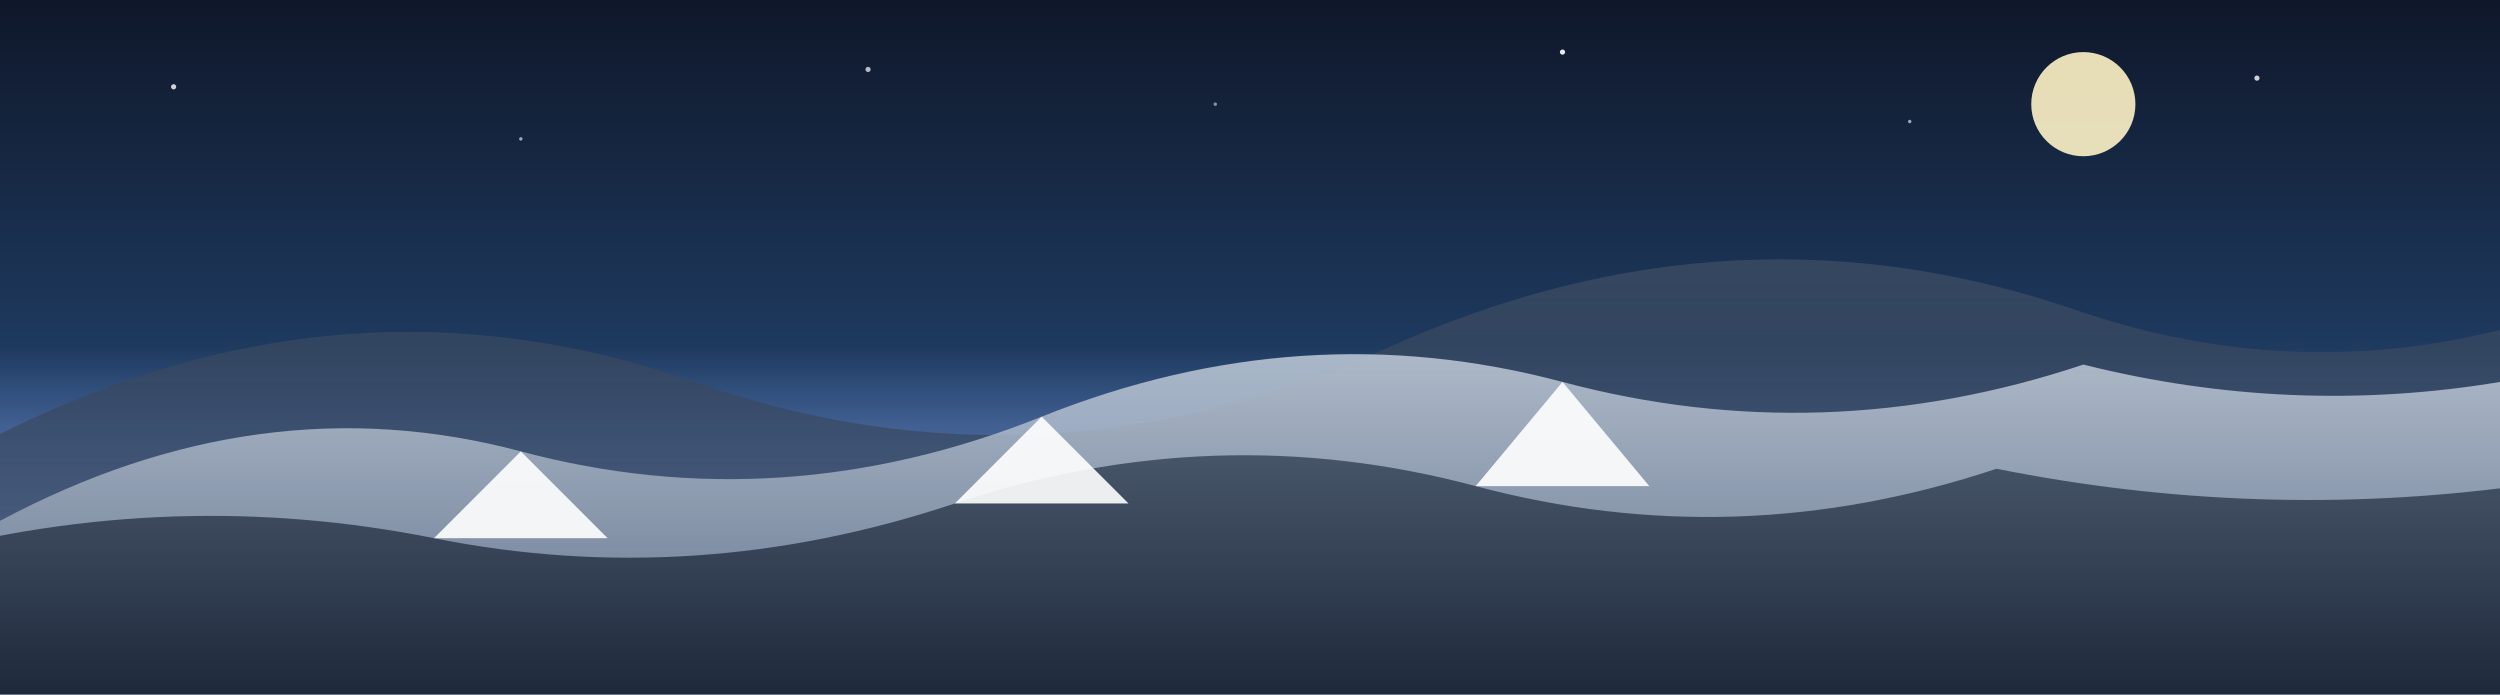
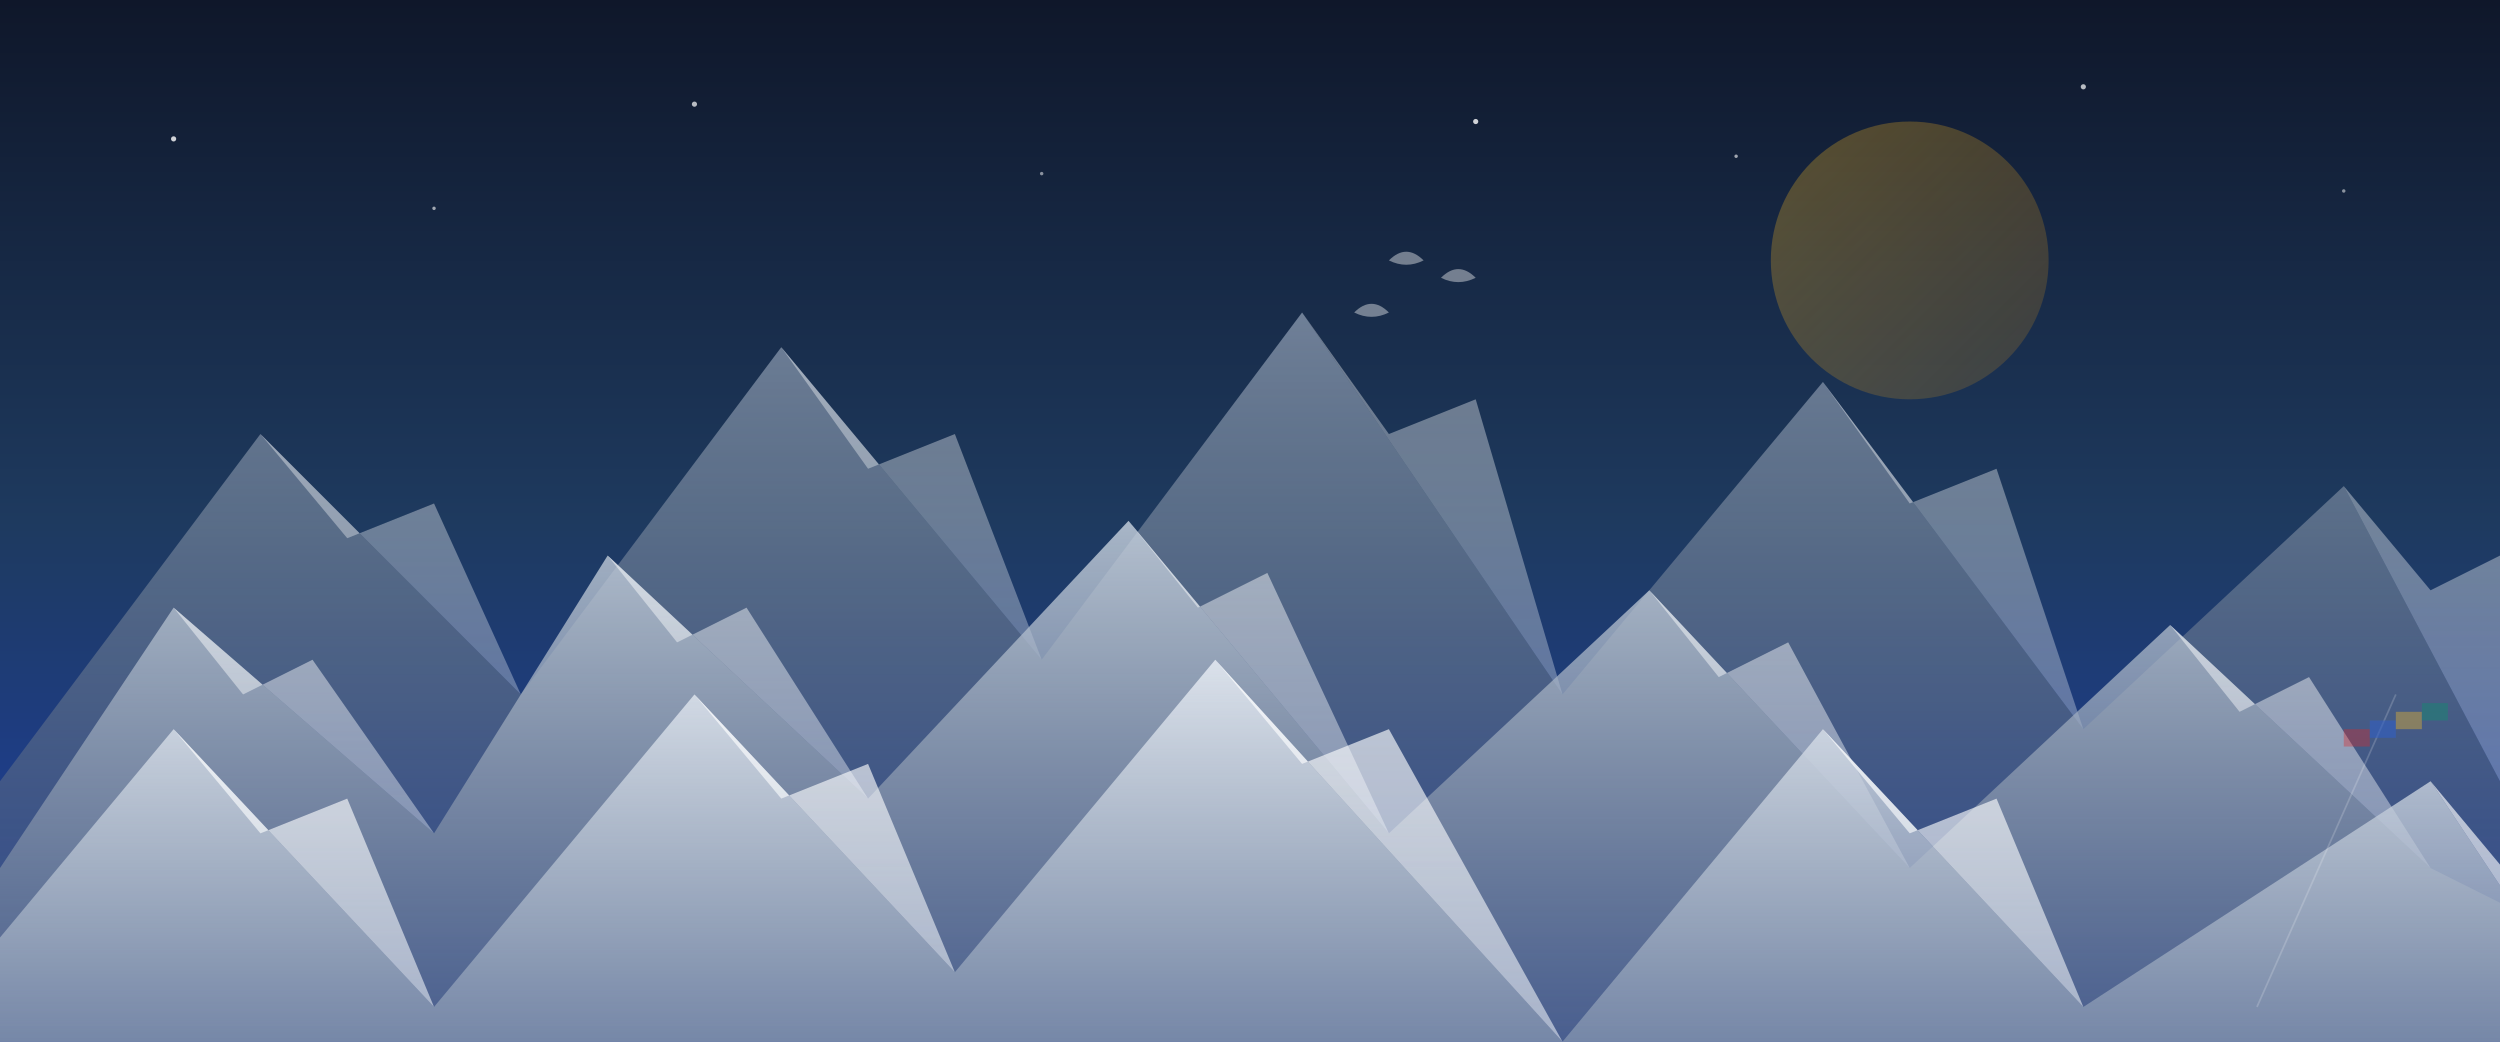
- <svg xmlns="http://www.w3.org/2000/svg" viewBox="0 0 1440 400" preserveAspectRatio="xMidYMax slice">
+ <svg xmlns="http://www.w3.org/2000/svg" viewBox="0 0 1440 600" preserveAspectRatio="xMidYMid slice">
  <defs>
    <linearGradient id="skyGradient" x1="0%" y1="0%" x2="0%" y2="100%">
      <stop offset="0%" style="stop-color:#0f172a;stop-opacity:1" />
      <stop offset="50%" style="stop-color:#1e3a5f;stop-opacity:1" />
-       <stop offset="100%" style="stop-color:#2563eb;stop-opacity:0.3" />
+       <stop offset="100%" style="stop-color:#1e40af;stop-opacity:1" />
    </linearGradient>
-     <linearGradient id="mountain1" x1="0%" y1="0%" x2="0%" y2="100%">
-       <stop offset="0%" style="stop-color:#e2e8f0;stop-opacity:1" />
-       <stop offset="100%" style="stop-color:#94a3b8;stop-opacity:1" />
+     <linearGradient id="mountainGradient1" x1="0%" y1="0%" x2="0%" y2="100%">
+       <stop offset="0%" style="stop-color:#e2e8f0;stop-opacity:0.9" />
+       <stop offset="100%" style="stop-color:#94a3b8;stop-opacity:0.6" />
    </linearGradient>
-     <linearGradient id="mountain2" x1="0%" y1="0%" x2="0%" y2="100%">
-       <stop offset="0%" style="stop-color:#cbd5e1;stop-opacity:1" />
-       <stop offset="100%" style="stop-color:#64748b;stop-opacity:1" />
+     <linearGradient id="mountainGradient2" x1="0%" y1="0%" x2="0%" y2="100%">
+       <stop offset="0%" style="stop-color:#cbd5e1;stop-opacity:0.8" />
+       <stop offset="100%" style="stop-color:#64748b;stop-opacity:0.5" />
    </linearGradient>
-     <linearGradient id="mountain3" x1="0%" y1="0%" x2="0%" y2="100%">
-       <stop offset="0%" style="stop-color:#475569;stop-opacity:1" />
-       <stop offset="100%" style="stop-color:#1e293b;stop-opacity:1" />
+     <linearGradient id="mountainGradient3" x1="0%" y1="0%" x2="0%" y2="100%">
+       <stop offset="0%" style="stop-color:#94a3b8;stop-opacity:0.7" />
+       <stop offset="100%" style="stop-color:#475569;stop-opacity:0.4" />
    </linearGradient>
+     <linearGradient id="snowGradient" x1="0%" y1="0%" x2="0%" y2="100%">
+       <stop offset="0%" style="stop-color:#ffffff;stop-opacity:0.95" />
+       <stop offset="100%" style="stop-color:#f1f5f9;stop-opacity:0.8" />
+     </linearGradient>
+     <linearGradient id="sunGradient" x1="0%" y1="0%" x2="100%" y2="100%">
+       <stop offset="0%" style="stop-color:#fbbf24;stop-opacity:0.6" />
+       <stop offset="100%" style="stop-color:#f59e0b;stop-opacity:0.3" />
+     </linearGradient>
+     <filter id="glow" x="-50%" y="-50%" width="200%" height="200%">
+       <feGaussianBlur stdDeviation="3" result="coloredBlur" />
+       <feMerge>
+         <feMergeNode in="coloredBlur" />
+         <feMergeNode in="SourceGraphic" />
+       </feMerge>
+     </filter>
  </defs>
-   <rect width="1440" height="400" fill="url(#skyGradient)" />
-   <circle cx="100" cy="50" r="1.5" fill="white" opacity="0.8">
+   <rect width="1440" height="600" fill="url(#skyGradient)" />
+   <circle cx="100" cy="80" r="1.5" fill="white" opacity="0.8">
    <animate attributeName="opacity" values="0.8;0.3;0.8" dur="3s" repeatCount="indefinite" />
  </circle>
-   <circle cx="300" cy="80" r="1" fill="white" opacity="0.6">
+   <circle cx="250" cy="120" r="1" fill="white" opacity="0.6">
    <animate attributeName="opacity" values="0.6;0.2;0.6" dur="4s" repeatCount="indefinite" />
  </circle>
-   <circle cx="500" cy="40" r="1.5" fill="white" opacity="0.7">
+   <circle cx="400" cy="60" r="1.5" fill="white" opacity="0.7">
    <animate attributeName="opacity" values="0.7;0.3;0.7" dur="2.5s" repeatCount="indefinite" />
  </circle>
-   <circle cx="700" cy="60" r="1" fill="white" opacity="0.5">
+   <circle cx="600" cy="100" r="1" fill="white" opacity="0.5">
    <animate attributeName="opacity" values="0.5;0.2;0.5" dur="3.5s" repeatCount="indefinite" />
  </circle>
-   <circle cx="900" cy="30" r="1.5" fill="white" opacity="0.9">
-     <animate attributeName="opacity" values="0.9;0.4;0.9" dur="2.8s" repeatCount="indefinite" />
+   <circle cx="850" cy="70" r="1.5" fill="white" opacity="0.8">
+     <animate attributeName="opacity" values="0.8;0.4;0.8" dur="2.8s" repeatCount="indefinite" />
  </circle>
-   <circle cx="1100" cy="70" r="1" fill="white" opacity="0.6">
-     <animate attributeName="opacity" values="0.6;0.2;0.6" dur="3.2s" repeatCount="indefinite" />
+   <circle cx="1000" cy="90" r="1" fill="white" opacity="0.6">
+     <animate attributeName="opacity" values="0.6;0.2;0.6" dur="4.2s" repeatCount="indefinite" />
  </circle>
-   <circle cx="1300" cy="45" r="1.5" fill="white" opacity="0.8">
-     <animate attributeName="opacity" values="0.8;0.3;0.8" dur="2.2s" repeatCount="indefinite" />
+   <circle cx="1200" cy="50" r="1.5" fill="white" opacity="0.7">
+     <animate attributeName="opacity" values="0.7;0.3;0.7" dur="3.2s" repeatCount="indefinite" />
  </circle>
-   <circle cx="1200" cy="60" r="30" fill="#fef3c7" opacity="0.9">
-     <animate attributeName="opacity" values="0.9;0.7;0.9" dur="5s" repeatCount="indefinite" />
+   <circle cx="1350" cy="110" r="1" fill="white" opacity="0.5">
+     <animate attributeName="opacity" values="0.5;0.2;0.5" dur="2.2s" repeatCount="indefinite" />
  </circle>
-   <path d="M0,400 L0,250 Q200,150 400,220 Q600,290 800,200 Q1000,110 1200,180 Q1320,220 1440,190 L1440,400 Z" fill="url(#mountain3)" opacity="0.6" />
-   <path d="M0,400 L0,300 Q150,220 300,260 Q450,300 600,240 Q750,180 900,220 Q1050,260 1200,210 Q1320,240 1440,220 L1440,400 Z" fill="url(#mountain2)" opacity="0.8" />
-   <path d="M-50,400 L-50,320 Q100,280 250,310 Q400,340 550,290 Q700,240 850,280 Q1000,320 1150,270 Q1300,300 1450,280 L1450,400 Z" fill="url(#mountain3)" />
-   <path d="M250,310 L300,260 L350,310 Z" fill="white" opacity="0.9" />
-   <path d="M550,290 L600,240 L650,290 Z" fill="white" opacity="0.9" />
-   <path d="M850,280 L900,220 L950,280 Z" fill="white" opacity="0.9" />
+   <circle cx="1100" cy="150" r="80" fill="url(#sunGradient)" opacity="0.5">
+     <animate attributeName="r" values="80;85;80" dur="6s" repeatCount="indefinite" />
+     <animate attributeName="opacity" values="0.5;0.6;0.5" dur="6s" repeatCount="indefinite" />
+   </circle>
+   <path d="M0,450 L150,250 L300,400 L450,200 L600,380 L750,180 L900,400 L1050,220 L1200,420 L1350,280 L1440,450 L1440,600 L0,600 Z" fill="url(#mountainGradient3)" />
+   <path d="M150,250 L200,310 L250,290 L300,400 L150,250" fill="url(#snowGradient)" opacity="0.4" />
+   <path d="M450,200 L500,270 L550,250 L600,380 L450,200" fill="url(#snowGradient)" opacity="0.4" />
+   <path d="M750,180 L800,250 L850,230 L900,400 L750,180" fill="url(#snowGradient)" opacity="0.4" />
+   <path d="M1050,220 L1100,290 L1150,270 L1200,420 L1050,220" fill="url(#snowGradient)" opacity="0.4" />
+   <path d="M1350,280 L1400,340 L1440,320 L1440,450 L1350,280" fill="url(#snowGradient)" opacity="0.4" />
+   <path d="M0,500 L100,350 L250,480 L350,320 L500,460 L650,300 L800,480 L950,340 L1100,500 L1250,360 L1400,500 L1440,520 L1440,600 L0,600 Z" fill="url(#mountainGradient2)" />
+   <path d="M100,350 L140,400 L180,380 L250,480 L100,350" fill="url(#snowGradient)" opacity="0.5" />
+   <path d="M350,320 L390,370 L430,350 L500,460 L350,320" fill="url(#snowGradient)" opacity="0.5" />
+   <path d="M650,300 L690,350 L730,330 L800,480 L650,300" fill="url(#snowGradient)" opacity="0.5" />
+   <path d="M950,340 L990,390 L1030,370 L1100,500 L950,340" fill="url(#snowGradient)" opacity="0.5" />
+   <path d="M1250,360 L1290,410 L1330,390 L1400,500 L1250,360" fill="url(#snowGradient)" opacity="0.5" />
+   <path d="M-50,600 L100,420 L250,580 L400,400 L550,560 L700,380 L900,600 L1050,420 L1200,580 L1400,450 L1500,600 Z" fill="url(#mountainGradient1)" />
+   <path d="M100,420 L150,480 L200,460 L250,580 L100,420" fill="url(#snowGradient)" opacity="0.7" />
+   <path d="M400,400 L450,460 L500,440 L550,560 L400,400" fill="url(#snowGradient)" opacity="0.7" />
+   <path d="M700,380 L750,440 L800,420 L900,600 L700,380" fill="url(#snowGradient)" opacity="0.7" />
+   <path d="M1050,420 L1100,480 L1150,460 L1200,580 L1050,420" fill="url(#snowGradient)" opacity="0.7" />
+   <path d="M1400,450 L1450,510 L1500,600 L1400,450" fill="url(#snowGradient)" opacity="0.7" />
+   <g opacity="0.6">
+     <line x1="1300" y1="580" x2="1380" y2="400" stroke="#fff" stroke-width="1" opacity="0.3" />
+     <rect x="1350" y="420" width="15" height="10" fill="#dc2626" opacity="0.6" />
+     <rect x="1365" y="415" width="15" height="10" fill="#2563eb" opacity="0.6" />
+     <rect x="1380" y="410" width="15" height="10" fill="#fbbf24" opacity="0.6" />
+     <rect x="1395" y="405" width="15" height="10" fill="#059669" opacity="0.6" />
+   </g>
+   <g opacity="0.4">
+     <path d="M800,150 Q810,140 820,150 Q810,155 800,150" fill="white">
+       <animateTransform attributeName="transform" type="translate" values="0,0; 50,10; 100,0" dur="15s" repeatCount="indefinite" />
+     </path>
+     <path d="M830,160 Q840,150 850,160 Q840,165 830,160" fill="white">
+       <animateTransform attributeName="transform" type="translate" values="0,0; 50,10; 100,0" dur="15s" repeatCount="indefinite" />
+     </path>
+     <path d="M780,180 Q790,170 800,180 Q790,185 780,180" fill="white">
+       <animateTransform attributeName="transform" type="translate" values="0,0; 60,5; 120,0" dur="18s" repeatCount="indefinite" />
+     </path>
+   </g>
</svg>
